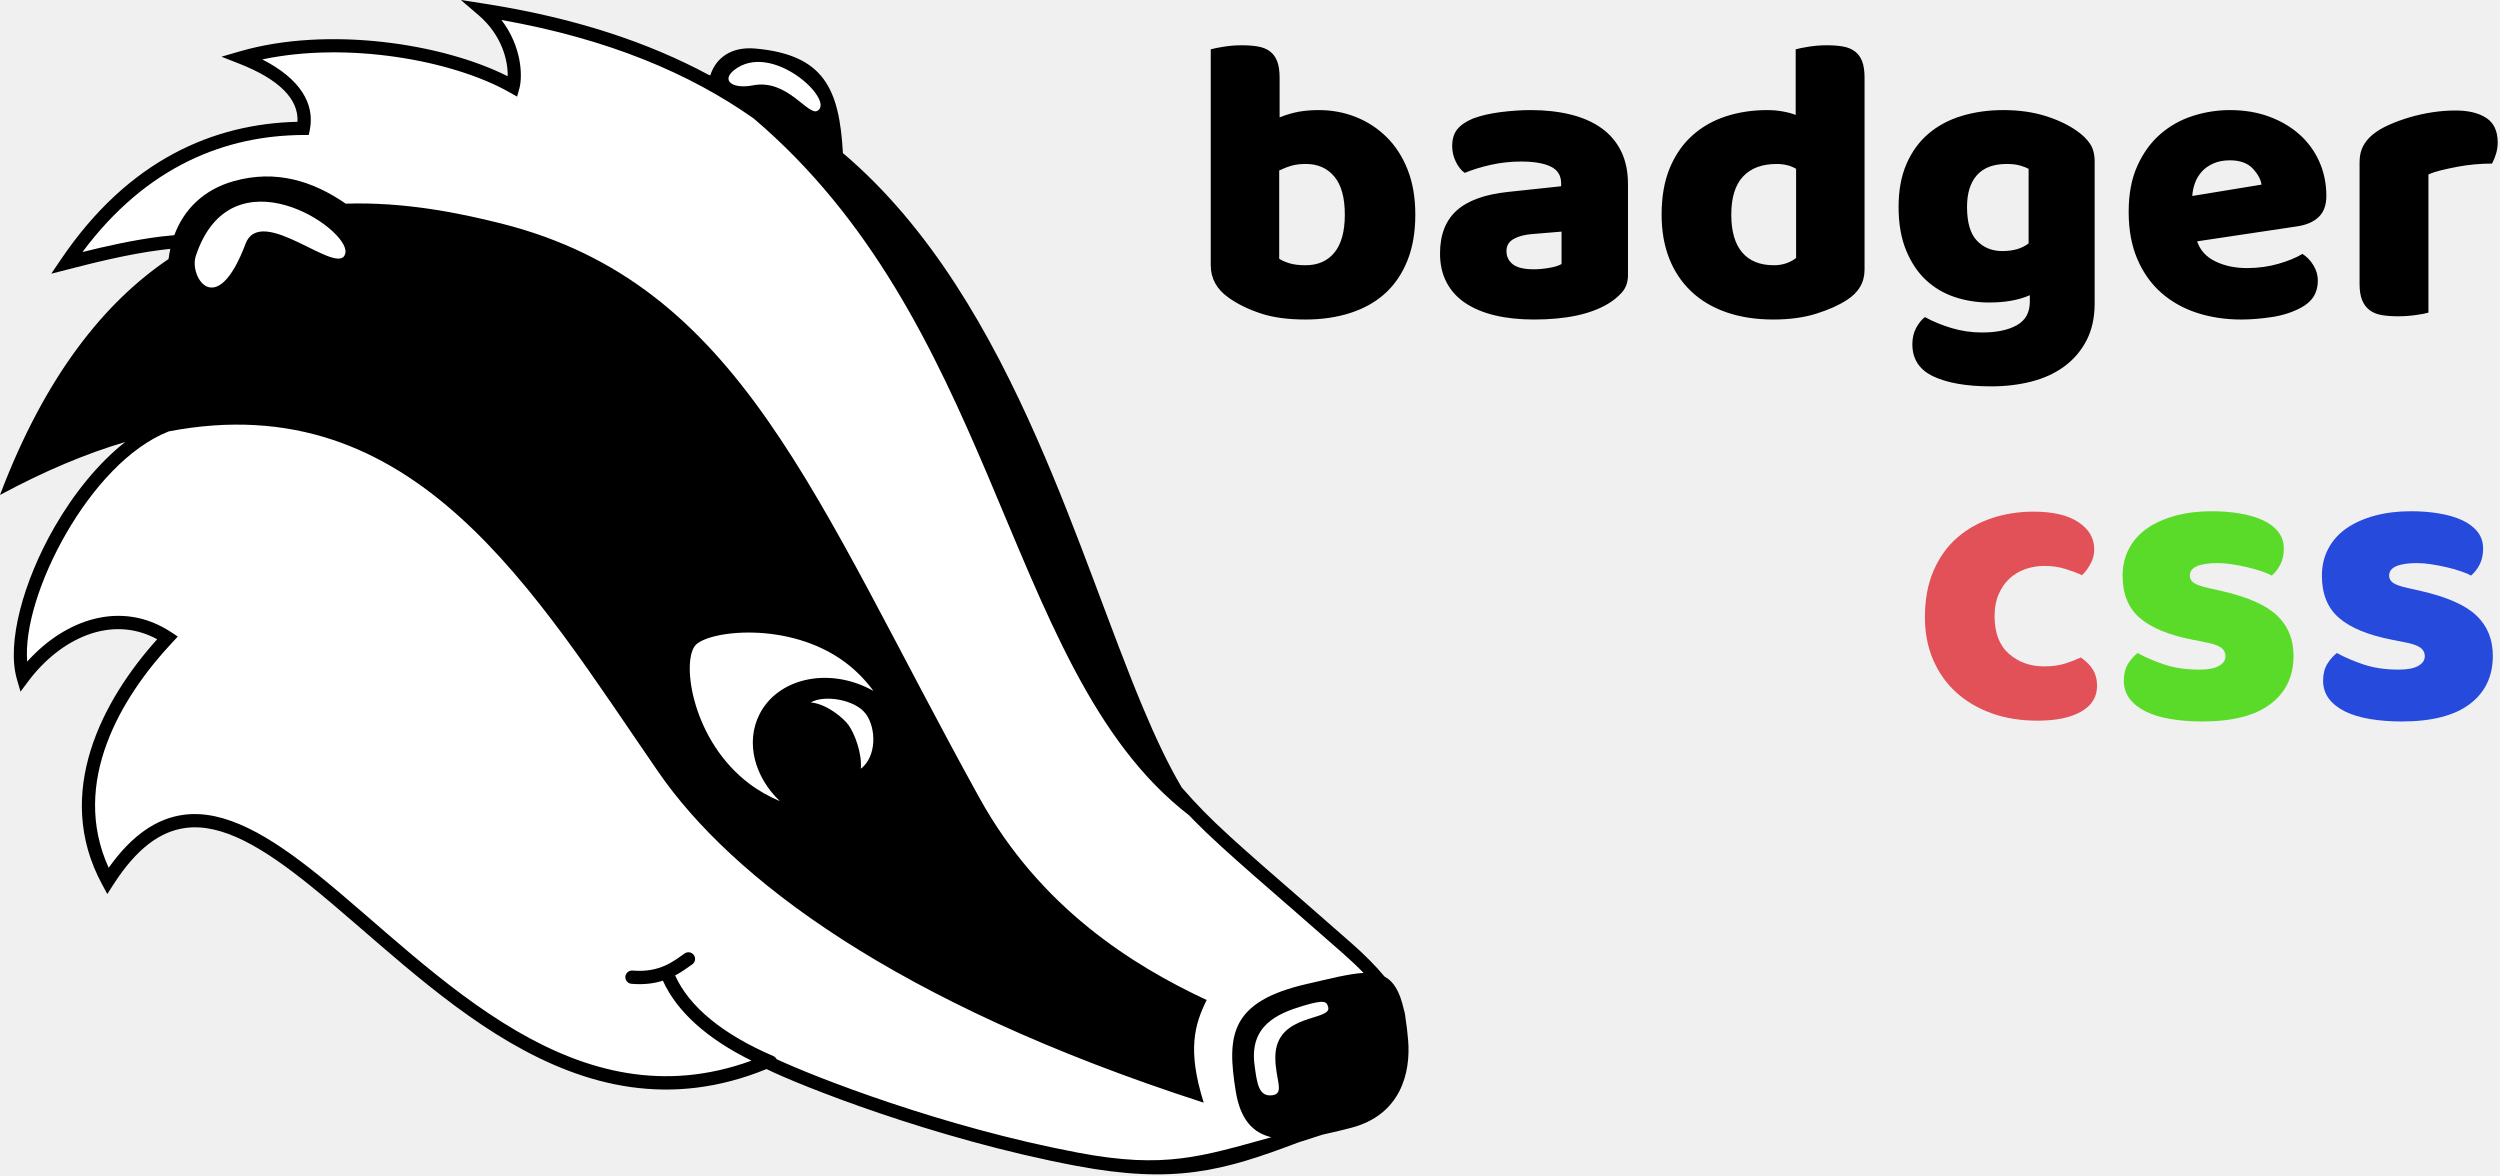
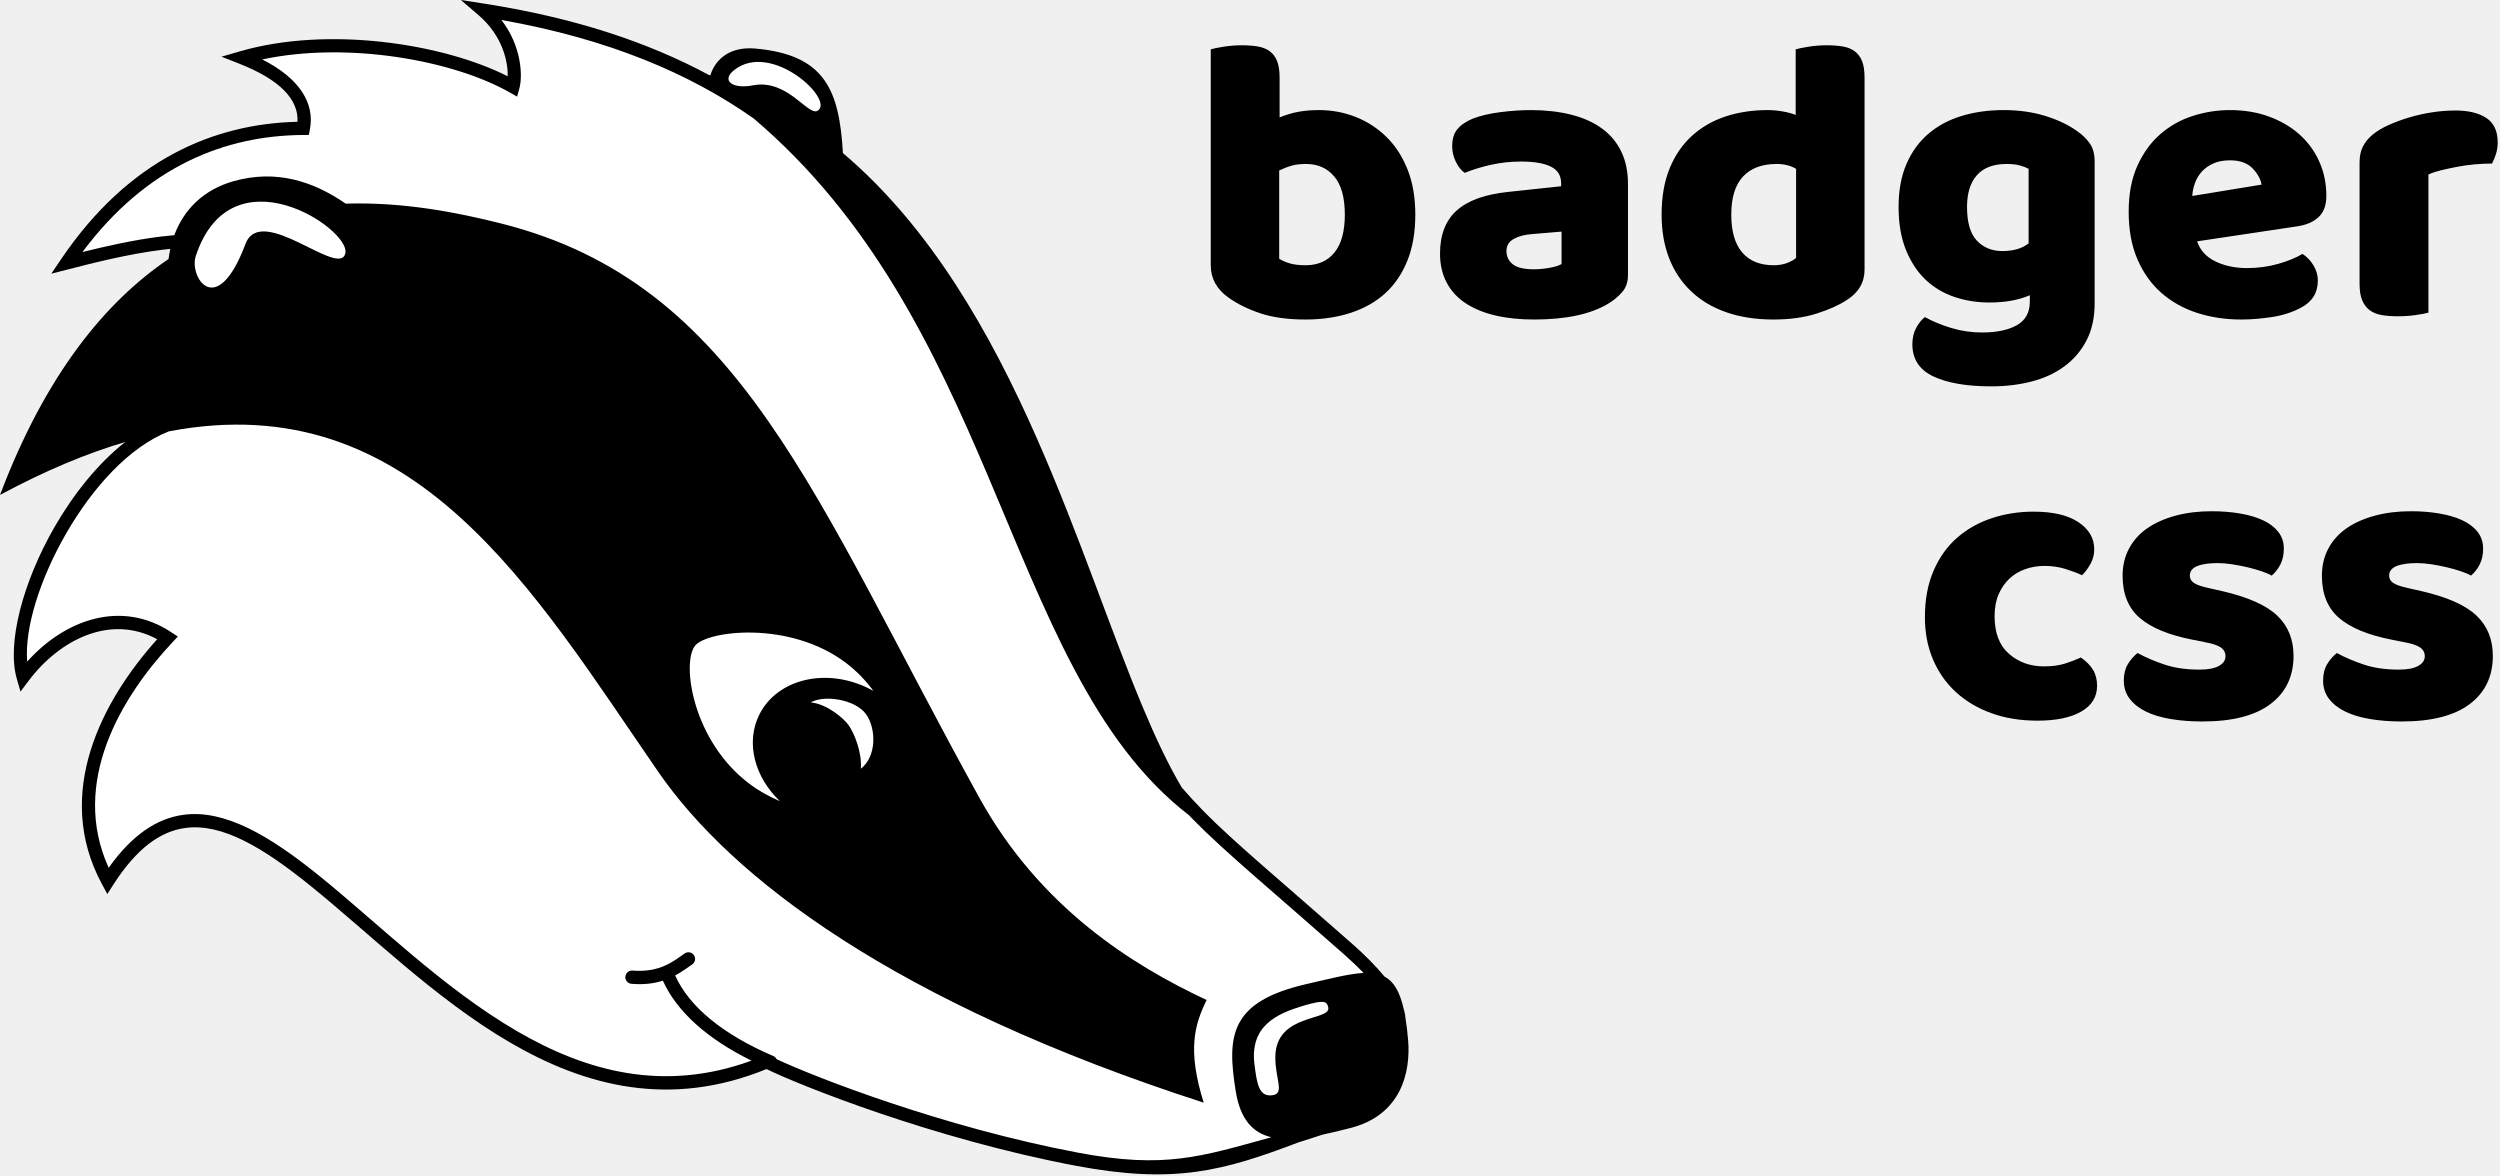
<svg xmlns="http://www.w3.org/2000/svg" width="100%" height="100%" viewBox="0 0 717 337" version="1.1" xml:space="preserve" style="fill-rule:evenodd;clip-rule:evenodd;stroke-linejoin:round;stroke-miterlimit:2;">
-   <path d="M586.337,162.306C584.4,162.306 582.561,162.616 580.818,163.236C579.075,163.855 577.565,164.765 576.287,165.966C575.009,167.166 573.983,168.657 573.208,170.439C572.434,172.22 572.047,174.311 572.047,176.712C572.047,181.514 573.421,185.116 576.171,187.517C578.92,189.918 582.27,191.119 586.22,191.119C588.544,191.119 590.558,190.847 592.262,190.305C593.966,189.763 595.476,189.182 596.793,188.563C598.342,189.647 599.503,190.828 600.278,192.106C601.052,193.384 601.44,194.914 601.44,196.695C601.44,199.871 599.929,202.33 596.909,204.072C593.888,205.815 589.706,206.686 584.361,206.686C579.482,206.686 575.067,205.97 571.117,204.537C567.167,203.104 563.779,201.09 560.952,198.496C558.125,195.901 555.937,192.784 554.388,189.143C552.838,185.503 552.064,181.476 552.064,177.061C552.064,171.949 552.897,167.476 554.562,163.642C556.227,159.809 558.492,156.652 561.358,154.174C564.224,151.695 567.535,149.837 571.291,148.597C575.048,147.358 579.017,146.738 583.2,146.738C588.776,146.738 593.075,147.745 596.095,149.759C599.116,151.773 600.626,154.367 600.626,157.543C600.626,159.015 600.278,160.389 599.581,161.667C598.884,162.945 598.071,164.049 597.141,164.978C595.824,164.359 594.237,163.759 592.378,163.178C590.519,162.597 588.505,162.306 586.337,162.306Z" style="fill:rgb(226,81,88);fill-rule:nonzero;" />
-   <path d="M657.786,188.098C657.786,193.984 655.579,198.593 651.164,201.923C646.749,205.254 640.243,206.919 631.646,206.919C628.393,206.919 625.372,206.686 622.584,206.222C619.796,205.757 617.414,205.041 615.439,204.072C613.464,203.104 611.915,201.884 610.792,200.413C609.669,198.941 609.107,197.199 609.107,195.185C609.107,193.326 609.495,191.758 610.269,190.48C611.044,189.202 611.973,188.137 613.057,187.285C615.304,188.524 617.879,189.628 620.783,190.596C623.688,191.564 627.038,192.048 630.833,192.048C633.234,192.048 635.073,191.699 636.351,191.002C637.629,190.305 638.268,189.376 638.268,188.214C638.268,187.13 637.803,186.278 636.874,185.658C635.945,185.039 634.396,184.535 632.227,184.148L628.742,183.451C622.003,182.134 616.988,180.062 613.696,177.235C610.405,174.408 608.759,170.361 608.759,165.095C608.759,162.229 609.379,159.634 610.618,157.311C611.857,154.987 613.6,153.051 615.846,151.502C618.092,149.953 620.783,148.752 623.92,147.9C627.057,147.048 630.523,146.622 634.318,146.622C637.184,146.622 639.875,146.835 642.392,147.261C644.91,147.687 647.098,148.326 648.957,149.178C650.815,150.03 652.287,151.134 653.371,152.489C654.456,153.845 654.998,155.452 654.998,157.311C654.998,159.092 654.669,160.622 654.01,161.9C653.352,163.178 652.519,164.243 651.512,165.095C650.893,164.707 649.963,164.301 648.724,163.875C647.485,163.449 646.13,163.061 644.658,162.713C643.186,162.364 641.695,162.074 640.185,161.842C638.675,161.609 637.3,161.493 636.061,161.493C633.505,161.493 631.53,161.784 630.136,162.364C628.742,162.945 628.044,163.855 628.044,165.095C628.044,165.947 628.432,166.644 629.206,167.186C629.981,167.728 631.452,168.231 633.621,168.696L637.223,169.509C644.658,171.213 649.944,173.556 653.081,176.538C656.218,179.52 657.786,183.373 657.786,188.098Z" style="fill:rgb(91,219,41);fill-rule:nonzero;" />
-   <path d="M714.946,188.098C714.946,193.984 712.738,198.593 708.324,201.923C703.909,205.254 697.403,206.919 688.806,206.919C685.553,206.919 682.532,206.686 679.744,206.222C676.955,205.757 674.574,205.041 672.599,204.072C670.624,203.104 669.075,201.884 667.952,200.413C666.829,198.941 666.267,197.199 666.267,195.185C666.267,193.326 666.654,191.758 667.429,190.48C668.203,189.202 669.133,188.137 670.217,187.285C672.463,188.524 675.039,189.628 677.943,190.596C680.847,191.564 684.197,192.048 687.992,192.048C690.393,192.048 692.233,191.699 693.511,191.002C694.789,190.305 695.428,189.376 695.428,188.214C695.428,187.13 694.963,186.278 694.034,185.658C693.104,185.039 691.555,184.535 689.387,184.148L685.901,183.451C679.163,182.134 674.148,180.062 670.856,177.235C667.564,174.408 665.919,170.361 665.919,165.095C665.919,162.229 666.538,159.634 667.777,157.311C669.017,154.987 670.759,153.051 673.005,151.502C675.252,149.953 677.943,148.752 681.08,147.9C684.217,147.048 687.683,146.622 691.478,146.622C694.343,146.622 697.035,146.835 699.552,147.261C702.069,147.687 704.257,148.326 706.116,149.178C707.975,150.03 709.447,151.134 710.531,152.489C711.615,153.845 712.157,155.452 712.157,157.311C712.157,159.092 711.828,160.622 711.17,161.9C710.512,163.178 709.679,164.243 708.672,165.095C708.053,164.707 707.123,164.301 705.884,163.875C704.645,163.449 703.289,163.061 701.818,162.713C700.346,162.364 698.855,162.074 697.345,161.842C695.834,161.609 694.46,161.493 693.22,161.493C690.665,161.493 688.689,161.784 687.295,162.364C685.901,162.945 685.204,163.855 685.204,165.095C685.204,165.947 685.591,166.644 686.366,167.186C687.14,167.728 688.612,168.231 690.781,168.696L694.382,169.509C701.818,171.213 707.104,173.556 710.241,176.538C713.377,179.52 714.946,183.373 714.946,188.098Z" style="fill:rgb(38,74,219);fill-rule:nonzero;" />
-   <path d="M347.242,14.148C348.016,13.915 349.256,13.664 350.96,13.392C352.664,13.121 354.406,12.986 356.188,12.986C357.892,12.986 359.421,13.102 360.777,13.334C362.132,13.567 363.274,14.031 364.204,14.729C365.133,15.426 365.83,16.374 366.295,17.575C366.76,18.775 366.992,20.344 366.992,22.28L366.992,33.666C368.928,32.891 370.768,32.349 372.511,32.039C374.253,31.729 376.17,31.574 378.261,31.574C381.979,31.574 385.503,32.233 388.834,33.549C392.164,34.866 395.107,36.783 397.663,39.3C400.219,41.817 402.233,44.935 403.704,48.653C405.176,52.37 405.912,56.669 405.912,61.548C405.912,66.583 405.157,70.978 403.646,74.735C402.136,78.491 400.025,81.608 397.315,84.087C394.604,86.565 391.293,88.444 387.381,89.722C383.47,90.999 379.152,91.638 374.428,91.638C369.316,91.638 364.978,91.038 361.416,89.838C357.853,88.637 354.832,87.146 352.354,85.365C348.946,82.964 347.242,79.866 347.242,76.071L347.242,14.148ZM374.428,76.071C377.99,76.071 380.759,74.851 382.734,72.411C384.709,69.971 385.697,66.35 385.697,61.548C385.697,56.669 384.69,53.029 382.676,50.628C380.662,48.227 377.952,47.026 374.544,47.026C372.995,47.026 371.659,47.181 370.536,47.491C369.413,47.801 368.193,48.265 366.876,48.885L366.876,74.212C367.728,74.754 368.754,75.199 369.955,75.548C371.155,75.896 372.646,76.071 374.428,76.071ZM439.023,31.574C443.205,31.574 447.02,32 450.466,32.852C453.913,33.704 456.856,35.002 459.296,36.744C461.735,38.487 463.614,40.694 464.93,43.366C466.247,46.039 466.905,49.195 466.905,52.835L466.905,78.859C466.905,80.873 466.344,82.518 465.221,83.796C464.098,85.074 462.762,86.178 461.213,87.108C456.178,90.128 449.091,91.638 439.952,91.638C435.847,91.638 432.149,91.251 428.857,90.477C425.565,89.702 422.738,88.54 420.376,86.991C418.014,85.442 416.194,83.467 414.916,81.066C413.638,78.665 412.999,75.877 412.999,72.701C412.999,67.357 414.586,63.252 417.762,60.387C420.938,57.521 425.856,55.739 432.517,55.042L447.736,53.416L447.736,52.603C447.736,50.356 446.748,48.749 444.773,47.781C442.798,46.813 439.952,46.329 436.234,46.329C433.291,46.329 430.425,46.639 427.637,47.258C424.849,47.878 422.332,48.653 420.086,49.582C419.079,48.885 418.227,47.82 417.53,46.387C416.833,44.954 416.484,43.463 416.484,41.914C416.484,39.9 416.968,38.293 417.936,37.093C418.904,35.892 420.395,34.866 422.409,34.014C424.655,33.162 427.308,32.542 430.367,32.155C433.427,31.768 436.312,31.574 439.023,31.574ZM439.952,77.232C441.269,77.232 442.721,77.097 444.309,76.826C445.896,76.555 447.078,76.187 447.852,75.722L447.852,66.428L439.487,67.125C437.319,67.28 435.537,67.744 434.143,68.519C432.749,69.294 432.052,70.455 432.052,72.004C432.052,73.553 432.652,74.812 433.853,75.78C435.053,76.748 437.086,77.232 439.952,77.232ZM476.548,61.548C476.548,56.436 477.323,52.002 478.872,48.246C480.421,44.489 482.57,41.372 485.32,38.894C488.069,36.415 491.283,34.576 494.962,33.375C498.641,32.175 502.611,31.574 506.871,31.574C508.42,31.574 509.93,31.71 511.402,31.981C512.873,32.252 514.074,32.581 515.003,32.968L515.003,14.148C515.778,13.915 517.017,13.664 518.721,13.392C520.425,13.121 522.167,12.986 523.949,12.986C525.653,12.986 527.182,13.102 528.538,13.334C529.893,13.567 531.036,14.031 531.965,14.729C532.895,15.426 533.592,16.374 534.056,17.575C534.521,18.775 534.753,20.344 534.753,22.28L534.753,77.349C534.753,80.989 533.049,83.893 529.642,86.062C527.395,87.533 524.491,88.831 520.928,89.954C517.365,91.077 513.26,91.638 508.613,91.638C503.579,91.638 499.067,90.941 495.079,89.547C491.09,88.153 487.721,86.139 484.971,83.506C482.222,80.873 480.13,77.716 478.697,74.037C477.265,70.358 476.548,66.195 476.548,61.548ZM509.543,47.026C505.36,47.026 502.146,48.227 499.9,50.628C497.654,53.029 496.531,56.669 496.531,61.548C496.531,66.35 497.576,69.971 499.668,72.411C501.759,74.851 504.779,76.071 508.73,76.071C510.124,76.071 511.382,75.858 512.505,75.432C513.628,75.006 514.5,74.522 515.119,73.979L515.119,48.42C513.57,47.491 511.711,47.026 509.543,47.026ZM574.603,31.574C579.017,31.574 583.025,32.136 586.627,33.259C590.228,34.382 593.268,35.834 595.747,37.616C597.296,38.7 598.516,39.9 599.407,41.217C600.297,42.534 600.743,44.238 600.743,46.329L600.743,86.991C600.743,91.096 599.968,94.64 598.419,97.622C596.87,100.604 594.759,103.082 592.087,105.057C589.415,107.032 586.278,108.484 582.677,109.414C579.075,110.343 575.222,110.808 571.117,110.808C564.069,110.808 558.531,109.859 554.504,107.961C550.476,106.064 548.462,102.985 548.462,98.725C548.462,96.944 548.83,95.376 549.566,94.02C550.302,92.665 551.135,91.638 552.064,90.941C554.31,92.181 556.847,93.226 559.674,94.078C562.501,94.93 565.424,95.356 568.445,95.356C572.627,95.356 575.958,94.659 578.436,93.265C580.915,91.871 582.154,89.625 582.154,86.527L582.154,84.668C578.979,86.062 575.106,86.759 570.536,86.759C567.051,86.759 563.74,86.236 560.603,85.191C557.466,84.145 554.717,82.518 552.354,80.311C549.992,78.104 548.095,75.257 546.662,71.772C545.229,68.287 544.512,64.143 544.512,59.341C544.512,54.616 545.268,50.511 546.778,47.026C548.288,43.541 550.379,40.656 553.051,38.371C555.724,36.086 558.899,34.382 562.578,33.259C566.257,32.136 570.265,31.574 574.603,31.574ZM581.806,48.42C581.263,48.11 580.47,47.801 579.424,47.491C578.378,47.181 577.081,47.026 575.532,47.026C571.737,47.026 568.89,48.091 566.993,50.221C565.095,52.351 564.146,55.391 564.146,59.341C564.146,63.833 565.095,67.067 566.993,69.042C568.89,71.017 571.311,72.004 574.254,72.004C577.43,72.004 579.947,71.269 581.806,69.797L581.806,48.42ZM642.799,91.638C638.229,91.638 633.989,90.999 630.078,89.722C626.166,88.444 622.758,86.527 619.854,83.971C616.949,81.415 614.665,78.201 612.999,74.328C611.334,70.455 610.502,65.924 610.502,60.735C610.502,55.623 611.334,51.228 612.999,47.549C614.665,43.87 616.853,40.849 619.563,38.487C622.274,36.125 625.372,34.382 628.858,33.259C632.343,32.136 635.906,31.574 639.546,31.574C643.651,31.574 647.388,32.194 650.757,33.433C654.126,34.672 657.031,36.376 659.471,38.545C661.91,40.714 663.808,43.308 665.163,46.329C666.519,49.35 667.197,52.641 667.197,56.204C667.197,58.837 666.461,60.851 664.989,62.245C663.518,63.64 661.465,64.53 658.832,64.917L630.136,69.216C630.988,71.772 632.73,73.689 635.364,74.967C637.997,76.245 641.018,76.884 644.426,76.884C647.601,76.884 650.602,76.477 653.429,75.664C656.256,74.851 658.561,73.902 660.342,72.818C661.581,73.592 662.627,74.676 663.479,76.071C664.331,77.465 664.757,78.936 664.757,80.485C664.757,83.971 663.13,86.565 659.877,88.269C657.399,89.586 654.611,90.477 651.512,90.941C648.414,91.406 645.51,91.638 642.799,91.638ZM639.546,45.98C637.687,45.98 636.08,46.29 634.725,46.91C633.369,47.529 632.266,48.323 631.414,49.292C630.562,50.26 629.923,51.344 629.497,52.545C629.071,53.745 628.819,54.965 628.742,56.204L648.608,52.951C648.376,51.402 647.524,49.853 646.052,48.304C644.581,46.755 642.412,45.98 639.546,45.98ZM696.473,89.663C695.699,89.896 694.479,90.128 692.814,90.36C691.149,90.593 689.425,90.709 687.644,90.709C685.94,90.709 684.41,90.593 683.055,90.36C681.699,90.128 680.557,89.663 679.628,88.966C678.698,88.269 677.982,87.321 677.478,86.12C676.975,84.919 676.723,83.351 676.723,81.415L676.723,46.561C676.723,44.78 677.052,43.25 677.711,41.972C678.369,40.694 679.318,39.552 680.557,38.545C681.796,37.538 683.326,36.628 685.146,35.815C686.966,35.002 688.922,34.285 691.013,33.666C693.104,33.046 695.273,32.562 697.519,32.213C699.765,31.865 702.011,31.691 704.257,31.691C707.975,31.691 710.918,32.407 713.087,33.84C715.256,35.273 716.34,37.616 716.34,40.869C716.34,41.953 716.185,43.018 715.875,44.063C715.565,45.109 715.178,46.058 714.713,46.91C713.087,46.91 711.422,46.987 709.718,47.142C708.014,47.297 706.349,47.529 704.722,47.839C703.096,48.149 701.566,48.478 700.133,48.827C698.7,49.175 697.48,49.582 696.473,50.047L696.473,89.663Z" fill="currentColor" />
-   <path d="M248.362,204.8C251.303,208.841 251.506,216.92 246.886,220.486C247.235,215.811 245.076,210.416 243.385,207.987C242.142,206.2 237.32,201.909 232.525,201.457C236.319,199.212 245.27,200.55 248.362,204.8ZM380.931,288.851C382.012,292.919 365.895,290.457 365.767,303.096C365.703,309.466 368.575,313.608 364.949,314.116C360.977,314.673 360.493,310.692 359.8,305.449C358.316,294.227 366.194,290.723 373.729,288.466C380.03,286.58 380.512,287.273 380.931,288.851ZM250.509,198.166C250.116,197.944 249.715,197.73 249.306,197.524C237.097,191.351 222.986,194.646 217.814,204.876C213.744,212.926 216.415,222.888 223.688,229.775C220.646,228.505 217.677,226.862 214.911,224.779C198.663,212.542 195.441,190.333 199.289,185.248C202.588,180.888 226.299,177.823 242.548,190.06C245.688,192.424 248.324,195.199 250.509,198.166ZM234.492,31.758C231.75,33.423 225.901,22.543 215.941,24.48C210.088,25.619 206.755,23.124 210.523,20.119C221.225,11.585 239.546,28.689 234.492,31.758ZM99.149,58.412C89.72,51.898 79.11,48.569 67.051,51.951C58.397,54.378 52.734,60.065 49.994,67.45C48.707,67.555 47.4,67.691 46.084,67.853C38.149,68.832 29.859,70.741 23.646,72.288C42.126,47.476 64.861,38.817 87.003,38.714L88.566,38.707L88.864,37.173C90.304,29.757 86.13,22.597 75.216,17.044C99.723,11.821 129.948,17.277 146.178,26.501L148.305,27.709L148.955,25.351C149.908,21.892 149.675,13.343 143.798,5.723C174.533,11.177 197.842,21.068 216.166,33.985C250.062,62.777 267.98,100.361 283.213,136.181C299.907,175.44 313.396,212.581 341.026,233.82C341.522,234.342 342.023,234.861 342.528,235.377C350.993,244.039 366.478,256.93 385.23,273.49C387.358,275.369 389.327,277.224 391.08,279.038C386.966,279.245 381.675,280.641 374.911,282.18C352.689,287.237 351.849,297.009 354.41,312.963C355.723,321.141 359.376,324.914 364.644,326.161C344.448,331.711 334.138,335.299 309.216,330.594C270.323,323.25 233.474,308.826 222.734,303.773C222.54,303.387 222.214,303.065 221.786,302.881C207.397,296.693 197.713,288.82 193.624,279.767C195.586,278.724 197.158,277.535 198.531,276.583C199.395,275.985 199.61,274.797 199.011,273.933C198.412,273.069 197.225,272.854 196.361,273.453C193.368,275.527 189.319,279.035 181.419,278.358C180.371,278.268 179.448,279.046 179.359,280.093C179.269,281.14 180.046,282.063 181.094,282.153C184.73,282.464 187.673,282.036 190.117,281.255C194.043,289.991 202.664,297.858 215.527,304.192C190.321,313.397 168.064,307.288 148.128,295.655C126.82,283.221 108.129,264.526 91.308,250.982C77.307,239.708 64.463,232.065 52.581,233.695C45.172,234.711 38.017,239.243 31.166,248.886C20.017,224.385 34.815,199.803 49.449,184.213L50.995,182.566L49.11,181.321C34.813,171.879 18.601,177.687 7.799,189.755C6.995,180.056 11.532,165.892 18.973,152.99C26.481,139.972 37,128.18 48.427,123.711C118.961,110.252 153.156,169.713 188.827,221.409C209.775,251.767 256.49,287.586 345.223,316.241C340.436,301.054 342.628,293.783 346.067,286.802C324.7,276.815 298.269,260.277 280.877,228.797C233.283,142.653 212.43,81.347 143.665,64.082C131.685,61.074 116.053,57.87 99.149,58.412ZM99.066,72.542C97.614,80.151 74.887,58.073 70.407,69.969C62.107,92.007 54.173,79.428 56.142,73.447C66.246,42.754 100.4,65.551 99.066,72.542Z" style="fill:white;" />
-   <path d="M48.845,71.376C48.085,71.452 47.319,71.538 46.55,71.633C36.384,72.888 25.625,75.704 19.567,77.251L14.706,78.493L17.519,74.338C36.933,45.669 61.411,35.483 85.316,34.929C85.679,28.465 80.142,22.804 68.715,18.305L63.513,16.258L68.883,14.704C94.004,7.433 126.953,12.429 145.602,21.872C145.715,17.476 143.99,10.119 137.262,4.358L132.173,0L138.793,1.03C164.858,5.083 185.888,12.137 203.193,21.438C203.366,21.5 203.539,21.563 203.712,21.626C205.114,17.121 209.176,13.252 216.656,13.924C236.466,15.704 240.708,25.62 241.751,43.904C266.891,65.236 284.026,95.363 297.467,125.916C309.511,153.29 318.589,181.001 327.822,202.999C331.443,211.626 335.086,219.374 338.942,225.872C340.965,228.196 343.066,230.479 345.252,232.715C353.685,241.344 369.071,254.139 387.751,270.635C391.391,273.849 394.564,277.022 397.067,280.061C399.65,281.424 401.411,284.251 402.569,289.316C402.766,289.952 402.91,290.575 403,291.183C403.044,291.476 403.078,291.773 403.104,292.073C403.406,293.909 403.652,295.979 403.849,298.307C404.631,307.557 401.813,319.773 387.422,323.48C384.617,324.202 381.912,324.872 379.338,325.409C375.566,326.623 372.295,327.675 372.296,327.675C350.779,335.844 336.841,339.686 308.509,334.336C267.627,326.617 228.986,311.137 219.844,306.606C192.192,317.895 167.885,311.593 146.209,298.945C124.732,286.413 105.872,267.6 88.919,253.949C82.285,248.607 75.954,244.066 69.867,241.062C64.049,238.191 58.481,236.73 53.099,237.468C45.892,238.456 39.128,243.397 32.519,253.689L30.774,256.406L29.24,253.565C15.116,227.399 29.491,200.652 45.081,183.337C31.813,176.104 17.177,183.299 8.174,195.3L5.878,198.362L4.821,194.683C1.901,184.524 6.568,166.875 15.674,151.087C21.122,141.64 28.135,132.887 35.912,126.766C24.827,130.039 12.898,135.014 0,141.953C13.007,107.592 30.082,86.63 48.343,74.289C48.468,73.299 48.636,72.327 48.845,71.376ZM248.362,204.8C245.27,200.55 236.319,199.212 232.525,201.457C237.32,201.909 242.142,206.2 243.385,207.987C245.076,210.416 247.235,215.811 246.886,220.486C251.506,216.92 251.303,208.841 248.362,204.8ZM380.931,288.851C380.512,287.273 380.03,286.58 373.729,288.466C366.194,290.723 358.316,294.227 359.8,305.449C360.493,310.692 360.977,314.673 364.949,314.116C368.575,313.608 365.703,309.466 365.767,303.096C365.895,290.457 382.012,292.919 380.931,288.851ZM250.509,198.166C248.324,195.199 245.688,192.424 242.548,190.06C226.299,177.823 202.588,180.888 199.289,185.248C195.441,190.333 198.663,212.542 214.911,224.779C217.677,226.862 220.646,228.505 223.688,229.775C216.415,222.888 213.744,212.926 217.814,204.876C222.986,194.646 237.097,191.351 249.306,197.524C249.715,197.73 250.116,197.944 250.509,198.166ZM234.492,31.758C239.546,28.689 221.225,11.585 210.523,20.119C206.755,23.124 210.088,25.619 215.941,24.48C225.901,22.543 231.75,33.423 234.492,31.758ZM99.149,58.412C116.053,57.87 131.685,61.074 143.665,64.082C212.43,81.347 233.283,142.653 280.877,228.797C298.269,260.277 324.7,276.815 346.067,286.802C342.628,293.783 340.436,301.054 345.223,316.241C256.49,287.586 209.775,251.767 188.827,221.409C153.156,169.713 118.961,110.252 48.427,123.711C37,128.18 26.481,139.972 18.973,152.99C11.532,165.892 6.995,180.056 7.799,189.755C18.601,177.687 34.813,171.879 49.11,181.321L50.995,182.566L49.449,184.213C34.815,199.803 20.017,224.385 31.166,248.886C38.017,239.243 45.172,234.711 52.581,233.695C64.463,232.065 77.307,239.708 91.308,250.982C108.129,264.526 126.82,283.221 148.128,295.655C168.064,307.288 190.321,313.397 215.527,304.192C202.664,297.858 194.043,289.991 190.117,281.255C187.673,282.036 184.73,282.464 181.094,282.153C180.046,282.063 179.269,281.14 179.359,280.093C179.448,279.046 180.371,278.268 181.419,278.358C189.319,279.035 193.368,275.527 196.361,273.453C197.225,272.854 198.412,273.069 199.011,273.933C199.61,274.797 199.395,275.985 198.531,276.583C197.158,277.535 195.586,278.724 193.624,279.767C197.713,288.82 207.397,296.693 221.786,302.881C222.214,303.065 222.54,303.387 222.734,303.773C233.474,308.826 270.323,323.25 309.216,330.594C334.138,335.299 344.448,331.711 364.644,326.161C359.376,324.914 355.723,321.141 354.41,312.963C351.849,297.009 352.689,287.237 374.911,282.18C381.675,280.641 386.966,279.245 391.08,279.038C389.327,277.224 387.358,275.369 385.23,273.49C366.478,256.93 350.993,244.039 342.528,235.377C342.023,234.861 341.522,234.342 341.026,233.82C313.396,212.581 299.907,175.44 283.213,136.181C267.98,100.361 250.062,62.777 216.166,33.985C197.842,21.068 174.533,11.177 143.798,5.723C149.675,13.343 149.908,21.892 148.955,25.351L148.305,27.709L146.178,26.501C129.948,17.277 99.723,11.821 75.216,17.044C86.13,22.597 90.304,29.757 88.864,37.173L88.566,38.707L87.003,38.714C64.861,38.817 42.126,47.476 23.646,72.288C29.859,70.741 38.149,68.832 46.084,67.853C47.4,67.691 48.707,67.555 49.994,67.45C52.734,60.065 58.397,54.378 67.051,51.951C79.11,48.569 89.72,51.898 99.149,58.412ZM99.066,72.542C100.4,65.551 66.246,42.754 56.142,73.447C54.173,79.428 62.107,92.007 70.407,69.969C74.887,58.073 97.614,80.151 99.066,72.542Z" />
+   <path class="white" d="M248.362,204.8C251.303,208.841 251.506,216.92 246.886,220.486C247.235,215.811 245.076,210.416 243.385,207.987C242.142,206.2 237.32,201.909 232.525,201.457C236.319,199.212 245.27,200.55 248.362,204.8ZM380.931,288.851C382.012,292.919 365.895,290.457 365.767,303.096C365.703,309.466 368.575,313.608 364.949,314.116C360.977,314.673 360.493,310.692 359.8,305.449C358.316,294.227 366.194,290.723 373.729,288.466C380.03,286.58 380.512,287.273 380.931,288.851ZM250.509,198.166C250.116,197.944 249.715,197.73 249.306,197.524C237.097,191.351 222.986,194.646 217.814,204.876C213.744,212.926 216.415,222.888 223.688,229.775C220.646,228.505 217.677,226.862 214.911,224.779C198.663,212.542 195.441,190.333 199.289,185.248C202.588,180.888 226.299,177.823 242.548,190.06C245.688,192.424 248.324,195.199 250.509,198.166ZM234.492,31.758C231.75,33.423 225.901,22.543 215.941,24.48C210.088,25.619 206.755,23.124 210.523,20.119C221.225,11.585 239.546,28.689 234.492,31.758ZM99.149,58.412C89.72,51.898 79.11,48.569 67.051,51.951C58.397,54.378 52.734,60.065 49.994,67.45C48.707,67.555 47.4,67.691 46.084,67.853C38.149,68.832 29.859,70.741 23.646,72.288C42.126,47.476 64.861,38.817 87.003,38.714L88.566,38.707L88.864,37.173C90.304,29.757 86.13,22.597 75.216,17.044C99.723,11.821 129.948,17.277 146.178,26.501L148.305,27.709L148.955,25.351C149.908,21.892 149.675,13.343 143.798,5.723C174.533,11.177 197.842,21.068 216.166,33.985C250.062,62.777 267.98,100.361 283.213,136.181C299.907,175.44 313.396,212.581 341.026,233.82C341.522,234.342 342.023,234.861 342.528,235.377C350.993,244.039 366.478,256.93 385.23,273.49C387.358,275.369 389.327,277.224 391.08,279.038C386.966,279.245 381.675,280.641 374.911,282.18C352.689,287.237 351.849,297.009 354.41,312.963C355.723,321.141 359.376,324.914 364.644,326.161C344.448,331.711 334.138,335.299 309.216,330.594C270.323,323.25 233.474,308.826 222.734,303.773C222.54,303.387 222.214,303.065 221.786,302.881C207.397,296.693 197.713,288.82 193.624,279.767C195.586,278.724 197.158,277.535 198.531,276.583C199.395,275.985 199.61,274.797 199.011,273.933C198.412,273.069 197.225,272.854 196.361,273.453C193.368,275.527 189.319,279.035 181.419,278.358C180.371,278.268 179.448,279.046 179.359,280.093C179.269,281.14 180.046,282.063 181.094,282.153C184.73,282.464 187.673,282.036 190.117,281.255C194.043,289.991 202.664,297.858 215.527,304.192C190.321,313.397 168.064,307.288 148.128,295.655C126.82,283.221 108.129,264.526 91.308,250.982C77.307,239.708 64.463,232.065 52.581,233.695C45.172,234.711 38.017,239.243 31.166,248.886C20.017,224.385 34.815,199.803 49.449,184.213L50.995,182.566L49.11,181.321C34.813,171.879 18.601,177.687 7.799,189.755C6.995,180.056 11.532,165.892 18.973,152.99C26.481,139.972 37,128.18 48.427,123.711C118.961,110.252 153.156,169.713 188.827,221.409C209.775,251.767 256.49,287.586 345.223,316.241C340.436,301.054 342.628,293.783 346.067,286.802C324.7,276.815 298.269,260.277 280.877,228.797C233.283,142.653 212.43,81.347 143.665,64.082C131.685,61.074 116.053,57.87 99.149,58.412ZM99.066,72.542C97.614,80.151 74.887,58.073 70.407,69.969C62.107,92.007 54.173,79.428 56.142,73.447C66.246,42.754 100.4,65.551 99.066,72.542Z" style="fill:white;" />
+   <path class="black" d="M48.845,71.376C48.085,71.452 47.319,71.538 46.55,71.633C36.384,72.888 25.625,75.704 19.567,77.251L14.706,78.493L17.519,74.338C36.933,45.669 61.411,35.483 85.316,34.929C85.679,28.465 80.142,22.804 68.715,18.305L63.513,16.258L68.883,14.704C94.004,7.433 126.953,12.429 145.602,21.872C145.715,17.476 143.99,10.119 137.262,4.358L132.173,0L138.793,1.03C164.858,5.083 185.888,12.137 203.193,21.438C203.366,21.5 203.539,21.563 203.712,21.626C205.114,17.121 209.176,13.252 216.656,13.924C236.466,15.704 240.708,25.62 241.751,43.904C266.891,65.236 284.026,95.363 297.467,125.916C309.511,153.29 318.589,181.001 327.822,202.999C331.443,211.626 335.086,219.374 338.942,225.872C340.965,228.196 343.066,230.479 345.252,232.715C353.685,241.344 369.071,254.139 387.751,270.635C391.391,273.849 394.564,277.022 397.067,280.061C399.65,281.424 401.411,284.251 402.569,289.316C402.766,289.952 402.91,290.575 403,291.183C403.044,291.476 403.078,291.773 403.104,292.073C403.406,293.909 403.652,295.979 403.849,298.307C404.631,307.557 401.813,319.773 387.422,323.48C384.617,324.202 381.912,324.872 379.338,325.409C375.566,326.623 372.295,327.675 372.296,327.675C350.779,335.844 336.841,339.686 308.509,334.336C267.627,326.617 228.986,311.137 219.844,306.606C192.192,317.895 167.885,311.593 146.209,298.945C124.732,286.413 105.872,267.6 88.919,253.949C82.285,248.607 75.954,244.066 69.867,241.062C64.049,238.191 58.481,236.73 53.099,237.468C45.892,238.456 39.128,243.397 32.519,253.689L30.774,256.406L29.24,253.565C15.116,227.399 29.491,200.652 45.081,183.337C31.813,176.104 17.177,183.299 8.174,195.3L5.878,198.362L4.821,194.683C1.901,184.524 6.568,166.875 15.674,151.087C21.122,141.64 28.135,132.887 35.912,126.766C24.827,130.039 12.898,135.014 0,141.953C13.007,107.592 30.082,86.63 48.343,74.289C48.468,73.299 48.636,72.327 48.845,71.376ZM248.362,204.8C245.27,200.55 236.319,199.212 232.525,201.457C237.32,201.909 242.142,206.2 243.385,207.987C245.076,210.416 247.235,215.811 246.886,220.486C251.506,216.92 251.303,208.841 248.362,204.8ZM380.931,288.851C380.512,287.273 380.03,286.58 373.729,288.466C366.194,290.723 358.316,294.227 359.8,305.449C360.493,310.692 360.977,314.673 364.949,314.116C368.575,313.608 365.703,309.466 365.767,303.096C365.895,290.457 382.012,292.919 380.931,288.851ZM250.509,198.166C248.324,195.199 245.688,192.424 242.548,190.06C226.299,177.823 202.588,180.888 199.289,185.248C195.441,190.333 198.663,212.542 214.911,224.779C217.677,226.862 220.646,228.505 223.688,229.775C216.415,222.888 213.744,212.926 217.814,204.876C222.986,194.646 237.097,191.351 249.306,197.524C249.715,197.73 250.116,197.944 250.509,198.166ZM234.492,31.758C239.546,28.689 221.225,11.585 210.523,20.119C206.755,23.124 210.088,25.619 215.941,24.48C225.901,22.543 231.75,33.423 234.492,31.758ZM99.149,58.412C116.053,57.87 131.685,61.074 143.665,64.082C212.43,81.347 233.283,142.653 280.877,228.797C298.269,260.277 324.7,276.815 346.067,286.802C342.628,293.783 340.436,301.054 345.223,316.241C256.49,287.586 209.775,251.767 188.827,221.409C153.156,169.713 118.961,110.252 48.427,123.711C37,128.18 26.481,139.972 18.973,152.99C11.532,165.892 6.995,180.056 7.799,189.755C18.601,177.687 34.813,171.879 49.11,181.321L50.995,182.566L49.449,184.213C34.815,199.803 20.017,224.385 31.166,248.886C38.017,239.243 45.172,234.711 52.581,233.695C64.463,232.065 77.307,239.708 91.308,250.982C108.129,264.526 126.82,283.221 148.128,295.655C168.064,307.288 190.321,313.397 215.527,304.192C202.664,297.858 194.043,289.991 190.117,281.255C187.673,282.036 184.73,282.464 181.094,282.153C180.046,282.063 179.269,281.14 179.359,280.093C179.448,279.046 180.371,278.268 181.419,278.358C189.319,279.035 193.368,275.527 196.361,273.453C197.225,272.854 198.412,273.069 199.011,273.933C199.61,274.797 199.395,275.985 198.531,276.583C197.158,277.535 195.586,278.724 193.624,279.767C197.713,288.82 207.397,296.693 221.786,302.881C222.214,303.065 222.54,303.387 222.734,303.773C233.474,308.826 270.323,323.25 309.216,330.594C334.138,335.299 344.448,331.711 364.644,326.161C359.376,324.914 355.723,321.141 354.41,312.963C351.849,297.009 352.689,287.237 374.911,282.18C381.675,280.641 386.966,279.245 391.08,279.038C389.327,277.224 387.358,275.369 385.23,273.49C366.478,256.93 350.993,244.039 342.528,235.377C342.023,234.861 341.522,234.342 341.026,233.82C313.396,212.581 299.907,175.44 283.213,136.181C267.98,100.361 250.062,62.777 216.166,33.985C197.842,21.068 174.533,11.177 143.798,5.723C149.675,13.343 149.908,21.892 148.955,25.351L148.305,27.709L146.178,26.501C129.948,17.277 99.723,11.821 75.216,17.044C86.13,22.597 90.304,29.757 88.864,37.173L88.566,38.707L87.003,38.714C64.861,38.817 42.126,47.476 23.646,72.288C29.859,70.741 38.149,68.832 46.084,67.853C47.4,67.691 48.707,67.555 49.994,67.45C52.734,60.065 58.397,54.378 67.051,51.951C79.11,48.569 89.72,51.898 99.149,58.412ZM99.066,72.542C100.4,65.551 66.246,42.754 56.142,73.447C54.173,79.428 62.107,92.007 70.407,69.969C74.887,58.073 97.614,80.151 99.066,72.542Z" />
+   <path class="badger" d="M347.242,14.148C348.016,13.915 349.256,13.664 350.96,13.392C352.664,13.121 354.406,12.986 356.188,12.986C357.892,12.986 359.421,13.102 360.777,13.334C362.132,13.567 363.274,14.031 364.204,14.729C365.133,15.426 365.83,16.374 366.295,17.575C366.76,18.775 366.992,20.344 366.992,22.28L366.992,33.666C368.928,32.891 370.768,32.349 372.511,32.039C374.253,31.729 376.17,31.574 378.261,31.574C381.979,31.574 385.503,32.233 388.834,33.549C392.164,34.866 395.107,36.783 397.663,39.3C400.219,41.817 402.233,44.935 403.704,48.653C405.176,52.37 405.912,56.669 405.912,61.548C405.912,66.583 405.157,70.978 403.646,74.735C402.136,78.491 400.025,81.608 397.315,84.087C394.604,86.565 391.293,88.444 387.381,89.722C383.47,90.999 379.152,91.638 374.428,91.638C369.316,91.638 364.978,91.038 361.416,89.838C357.853,88.637 354.832,87.146 352.354,85.365C348.946,82.964 347.242,79.866 347.242,76.071L347.242,14.148ZM374.428,76.071C377.99,76.071 380.759,74.851 382.734,72.411C384.709,69.971 385.697,66.35 385.697,61.548C385.697,56.669 384.69,53.029 382.676,50.628C380.662,48.227 377.952,47.026 374.544,47.026C372.995,47.026 371.659,47.181 370.536,47.491C369.413,47.801 368.193,48.265 366.876,48.885L366.876,74.212C367.728,74.754 368.754,75.199 369.955,75.548C371.155,75.896 372.646,76.071 374.428,76.071ZM439.023,31.574C443.205,31.574 447.02,32 450.466,32.852C453.913,33.704 456.856,35.002 459.296,36.744C461.735,38.487 463.614,40.694 464.93,43.366C466.247,46.039 466.905,49.195 466.905,52.835L466.905,78.859C466.905,80.873 466.344,82.518 465.221,83.796C464.098,85.074 462.762,86.178 461.213,87.108C456.178,90.128 449.091,91.638 439.952,91.638C435.847,91.638 432.149,91.251 428.857,90.477C425.565,89.702 422.738,88.54 420.376,86.991C418.014,85.442 416.194,83.467 414.916,81.066C413.638,78.665 412.999,75.877 412.999,72.701C412.999,67.357 414.586,63.252 417.762,60.387C420.938,57.521 425.856,55.739 432.517,55.042L447.736,53.416L447.736,52.603C447.736,50.356 446.748,48.749 444.773,47.781C442.798,46.813 439.952,46.329 436.234,46.329C433.291,46.329 430.425,46.639 427.637,47.258C424.849,47.878 422.332,48.653 420.086,49.582C419.079,48.885 418.227,47.82 417.53,46.387C416.833,44.954 416.484,43.463 416.484,41.914C416.484,39.9 416.968,38.293 417.936,37.093C418.904,35.892 420.395,34.866 422.409,34.014C424.655,33.162 427.308,32.542 430.367,32.155C433.427,31.768 436.312,31.574 439.023,31.574ZM439.952,77.232C441.269,77.232 442.721,77.097 444.309,76.826C445.896,76.555 447.078,76.187 447.852,75.722L447.852,66.428L439.487,67.125C437.319,67.28 435.537,67.744 434.143,68.519C432.749,69.294 432.052,70.455 432.052,72.004C432.052,73.553 432.652,74.812 433.853,75.78C435.053,76.748 437.086,77.232 439.952,77.232ZM476.548,61.548C476.548,56.436 477.323,52.002 478.872,48.246C480.421,44.489 482.57,41.372 485.32,38.894C488.069,36.415 491.283,34.576 494.962,33.375C498.641,32.175 502.611,31.574 506.871,31.574C508.42,31.574 509.93,31.71 511.402,31.981C512.873,32.252 514.074,32.581 515.003,32.968L515.003,14.148C515.778,13.915 517.017,13.664 518.721,13.392C520.425,13.121 522.167,12.986 523.949,12.986C525.653,12.986 527.182,13.102 528.538,13.334C529.893,13.567 531.036,14.031 531.965,14.729C532.895,15.426 533.592,16.374 534.056,17.575C534.521,18.775 534.753,20.344 534.753,22.28L534.753,77.349C534.753,80.989 533.049,83.893 529.642,86.062C527.395,87.533 524.491,88.831 520.928,89.954C517.365,91.077 513.26,91.638 508.613,91.638C503.579,91.638 499.067,90.941 495.079,89.547C491.09,88.153 487.721,86.139 484.971,83.506C482.222,80.873 480.13,77.716 478.697,74.037C477.265,70.358 476.548,66.195 476.548,61.548ZM509.543,47.026C505.36,47.026 502.146,48.227 499.9,50.628C497.654,53.029 496.531,56.669 496.531,61.548C496.531,66.35 497.576,69.971 499.668,72.411C501.759,74.851 504.779,76.071 508.73,76.071C510.124,76.071 511.382,75.858 512.505,75.432C513.628,75.006 514.5,74.522 515.119,73.979L515.119,48.42C513.57,47.491 511.711,47.026 509.543,47.026ZM574.603,31.574C579.017,31.574 583.025,32.136 586.627,33.259C590.228,34.382 593.268,35.834 595.747,37.616C597.296,38.7 598.516,39.9 599.407,41.217C600.297,42.534 600.743,44.238 600.743,46.329L600.743,86.991C600.743,91.096 599.968,94.64 598.419,97.622C596.87,100.604 594.759,103.082 592.087,105.057C589.415,107.032 586.278,108.484 582.677,109.414C579.075,110.343 575.222,110.808 571.117,110.808C564.069,110.808 558.531,109.859 554.504,107.961C550.476,106.064 548.462,102.985 548.462,98.725C548.462,96.944 548.83,95.376 549.566,94.02C550.302,92.665 551.135,91.638 552.064,90.941C554.31,92.181 556.847,93.226 559.674,94.078C562.501,94.93 565.424,95.356 568.445,95.356C572.627,95.356 575.958,94.659 578.436,93.265C580.915,91.871 582.154,89.625 582.154,86.527L582.154,84.668C578.979,86.062 575.106,86.759 570.536,86.759C567.051,86.759 563.74,86.236 560.603,85.191C557.466,84.145 554.717,82.518 552.354,80.311C549.992,78.104 548.095,75.257 546.662,71.772C545.229,68.287 544.512,64.143 544.512,59.341C544.512,54.616 545.268,50.511 546.778,47.026C548.288,43.541 550.379,40.656 553.051,38.371C555.724,36.086 558.899,34.382 562.578,33.259C566.257,32.136 570.265,31.574 574.603,31.574ZM581.806,48.42C581.263,48.11 580.47,47.801 579.424,47.491C578.378,47.181 577.081,47.026 575.532,47.026C571.737,47.026 568.89,48.091 566.993,50.221C565.095,52.351 564.146,55.391 564.146,59.341C564.146,63.833 565.095,67.067 566.993,69.042C568.89,71.017 571.311,72.004 574.254,72.004C577.43,72.004 579.947,71.269 581.806,69.797L581.806,48.42ZM642.799,91.638C638.229,91.638 633.989,90.999 630.078,89.722C626.166,88.444 622.758,86.527 619.854,83.971C616.949,81.415 614.665,78.201 612.999,74.328C611.334,70.455 610.502,65.924 610.502,60.735C610.502,55.623 611.334,51.228 612.999,47.549C614.665,43.87 616.853,40.849 619.563,38.487C622.274,36.125 625.372,34.382 628.858,33.259C632.343,32.136 635.906,31.574 639.546,31.574C643.651,31.574 647.388,32.194 650.757,33.433C654.126,34.672 657.031,36.376 659.471,38.545C661.91,40.714 663.808,43.308 665.163,46.329C666.519,49.35 667.197,52.641 667.197,56.204C667.197,58.837 666.461,60.851 664.989,62.245C663.518,63.64 661.465,64.53 658.832,64.917L630.136,69.216C630.988,71.772 632.73,73.689 635.364,74.967C637.997,76.245 641.018,76.884 644.426,76.884C647.601,76.884 650.602,76.477 653.429,75.664C656.256,74.851 658.561,73.902 660.342,72.818C661.581,73.592 662.627,74.676 663.479,76.071C664.331,77.465 664.757,78.936 664.757,80.485C664.757,83.971 663.13,86.565 659.877,88.269C657.399,89.586 654.611,90.477 651.512,90.941C648.414,91.406 645.51,91.638 642.799,91.638ZM639.546,45.98C637.687,45.98 636.08,46.29 634.725,46.91C633.369,47.529 632.266,48.323 631.414,49.292C630.562,50.26 629.923,51.344 629.497,52.545C629.071,53.745 628.819,54.965 628.742,56.204L648.608,52.951C648.376,51.402 647.524,49.853 646.052,48.304C644.581,46.755 642.412,45.98 639.546,45.98ZM696.473,89.663C695.699,89.896 694.479,90.128 692.814,90.36C691.149,90.593 689.425,90.709 687.644,90.709C685.94,90.709 684.41,90.593 683.055,90.36C681.699,90.128 680.557,89.663 679.628,88.966C678.698,88.269 677.982,87.321 677.478,86.12C676.975,84.919 676.723,83.351 676.723,81.415L676.723,46.561C676.723,44.78 677.052,43.25 677.711,41.972C678.369,40.694 679.318,39.552 680.557,38.545C681.796,37.538 683.326,36.628 685.146,35.815C686.966,35.002 688.922,34.285 691.013,33.666C693.104,33.046 695.273,32.562 697.519,32.213C699.765,31.865 702.011,31.691 704.257,31.691C707.975,31.691 710.918,32.407 713.087,33.84C715.256,35.273 716.34,37.616 716.34,40.869C716.34,41.953 716.185,43.018 715.875,44.063C715.565,45.109 715.178,46.058 714.713,46.91C713.087,46.91 711.422,46.987 709.718,47.142C708.014,47.297 706.349,47.529 704.722,47.839C703.096,48.149 701.566,48.478 700.133,48.827C698.7,49.175 697.48,49.582 696.473,50.047L696.473,89.663Z" />
+   <path class="css" d="M586.337,162.306C584.4,162.306 582.561,162.616 580.818,163.236C579.075,163.855 577.565,164.765 576.287,165.966C575.009,167.166 573.983,168.657 573.208,170.439C572.434,172.22 572.047,174.311 572.047,176.712C572.047,181.514 573.421,185.116 576.171,187.517C578.92,189.918 582.27,191.119 586.22,191.119C588.544,191.119 590.558,190.847 592.262,190.305C593.966,189.763 595.476,189.182 596.793,188.563C598.342,189.647 599.503,190.828 600.278,192.106C601.052,193.384 601.44,194.914 601.44,196.695C601.44,199.871 599.929,202.33 596.909,204.072C593.888,205.815 589.706,206.686 584.361,206.686C579.482,206.686 575.067,205.97 571.117,204.537C567.167,203.104 563.779,201.09 560.952,198.496C558.125,195.901 555.937,192.784 554.388,189.143C552.838,185.503 552.064,181.476 552.064,177.061C552.064,171.949 552.897,167.476 554.562,163.642C556.227,159.809 558.492,156.652 561.358,154.174C564.224,151.695 567.535,149.837 571.291,148.597C575.048,147.358 579.017,146.738 583.2,146.738C588.776,146.738 593.075,147.745 596.095,149.759C599.116,151.773 600.626,154.367 600.626,157.543C600.626,159.015 600.278,160.389 599.581,161.667C598.884,162.945 598.071,164.049 597.141,164.978C595.824,164.359 594.237,163.759 592.378,163.178C590.519,162.597 588.505,162.306 586.337,162.306ZM657.786,188.098C657.786,193.984 655.579,198.593 651.164,201.923C646.749,205.254 640.243,206.919 631.646,206.919C628.393,206.919 625.372,206.686 622.584,206.222C619.796,205.757 617.414,205.041 615.439,204.072C613.464,203.104 611.915,201.884 610.792,200.413C609.669,198.941 609.107,197.199 609.107,195.185C609.107,193.326 609.495,191.758 610.269,190.48C611.044,189.202 611.973,188.137 613.057,187.285C615.304,188.524 617.879,189.628 620.783,190.596C623.688,191.564 627.038,192.048 630.833,192.048C633.234,192.048 635.073,191.699 636.351,191.002C637.629,190.305 638.268,189.376 638.268,188.214C638.268,187.13 637.803,186.278 636.874,185.658C635.945,185.039 634.396,184.535 632.227,184.148L628.742,183.451C622.003,182.134 616.988,180.062 613.696,177.235C610.405,174.408 608.759,170.361 608.759,165.095C608.759,162.229 609.379,159.634 610.618,157.311C611.857,154.987 613.6,153.051 615.846,151.502C618.092,149.953 620.783,148.752 623.92,147.9C627.057,147.048 630.523,146.622 634.318,146.622C637.184,146.622 639.875,146.835 642.392,147.261C644.91,147.687 647.098,148.326 648.957,149.178C650.815,150.03 652.287,151.134 653.371,152.489C654.456,153.845 654.998,155.452 654.998,157.311C654.998,159.092 654.669,160.622 654.01,161.9C653.352,163.178 652.519,164.243 651.512,165.095C650.893,164.707 649.963,164.301 648.724,163.875C647.485,163.449 646.13,163.061 644.658,162.713C643.186,162.364 641.695,162.074 640.185,161.842C638.675,161.609 637.3,161.493 636.061,161.493C633.505,161.493 631.53,161.784 630.136,162.364C628.742,162.945 628.044,163.855 628.044,165.095C628.044,165.947 628.432,166.644 629.206,167.186C629.981,167.728 631.452,168.231 633.621,168.696L637.223,169.509C644.658,171.213 649.944,173.556 653.081,176.538C656.218,179.52 657.786,183.373 657.786,188.098ZM714.946,188.098C714.946,193.984 712.738,198.593 708.324,201.923C703.909,205.254 697.403,206.919 688.806,206.919C685.553,206.919 682.532,206.686 679.744,206.222C676.955,205.757 674.574,205.041 672.599,204.072C670.624,203.104 669.075,201.884 667.952,200.413C666.829,198.941 666.267,197.199 666.267,195.185C666.267,193.326 666.654,191.758 667.429,190.48C668.203,189.202 669.133,188.137 670.217,187.285C672.463,188.524 675.039,189.628 677.943,190.596C680.847,191.564 684.197,192.048 687.992,192.048C690.393,192.048 692.233,191.699 693.511,191.002C694.789,190.305 695.428,189.376 695.428,188.214C695.428,187.13 694.963,186.278 694.034,185.658C693.104,185.039 691.555,184.535 689.387,184.148L685.901,183.451C679.163,182.134 674.148,180.062 670.856,177.235C667.564,174.408 665.919,170.361 665.919,165.095C665.919,162.229 666.538,159.634 667.777,157.311C669.017,154.987 670.759,153.051 673.005,151.502C675.252,149.953 677.943,148.752 681.08,147.9C684.217,147.048 687.683,146.622 691.478,146.622C694.343,146.622 697.035,146.835 699.552,147.261C702.069,147.687 704.257,148.326 706.116,149.178C707.975,150.03 709.447,151.134 710.531,152.489C711.615,153.845 712.157,155.452 712.157,157.311C712.157,159.092 711.828,160.622 711.17,161.9C710.512,163.178 709.679,164.243 708.672,165.095C708.053,164.707 707.123,164.301 705.884,163.875C704.645,163.449 703.289,163.061 701.818,162.713C700.346,162.364 698.855,162.074 697.345,161.842C695.834,161.609 694.46,161.493 693.22,161.493C690.665,161.493 688.689,161.784 687.295,162.364C685.901,162.945 685.204,163.855 685.204,165.095C685.204,165.947 685.591,166.644 686.366,167.186C687.14,167.728 688.612,168.231 690.781,168.696L694.382,169.509C701.818,171.213 707.104,173.556 710.241,176.538C713.377,179.52 714.946,183.373 714.946,188.098Z" />
</svg>
